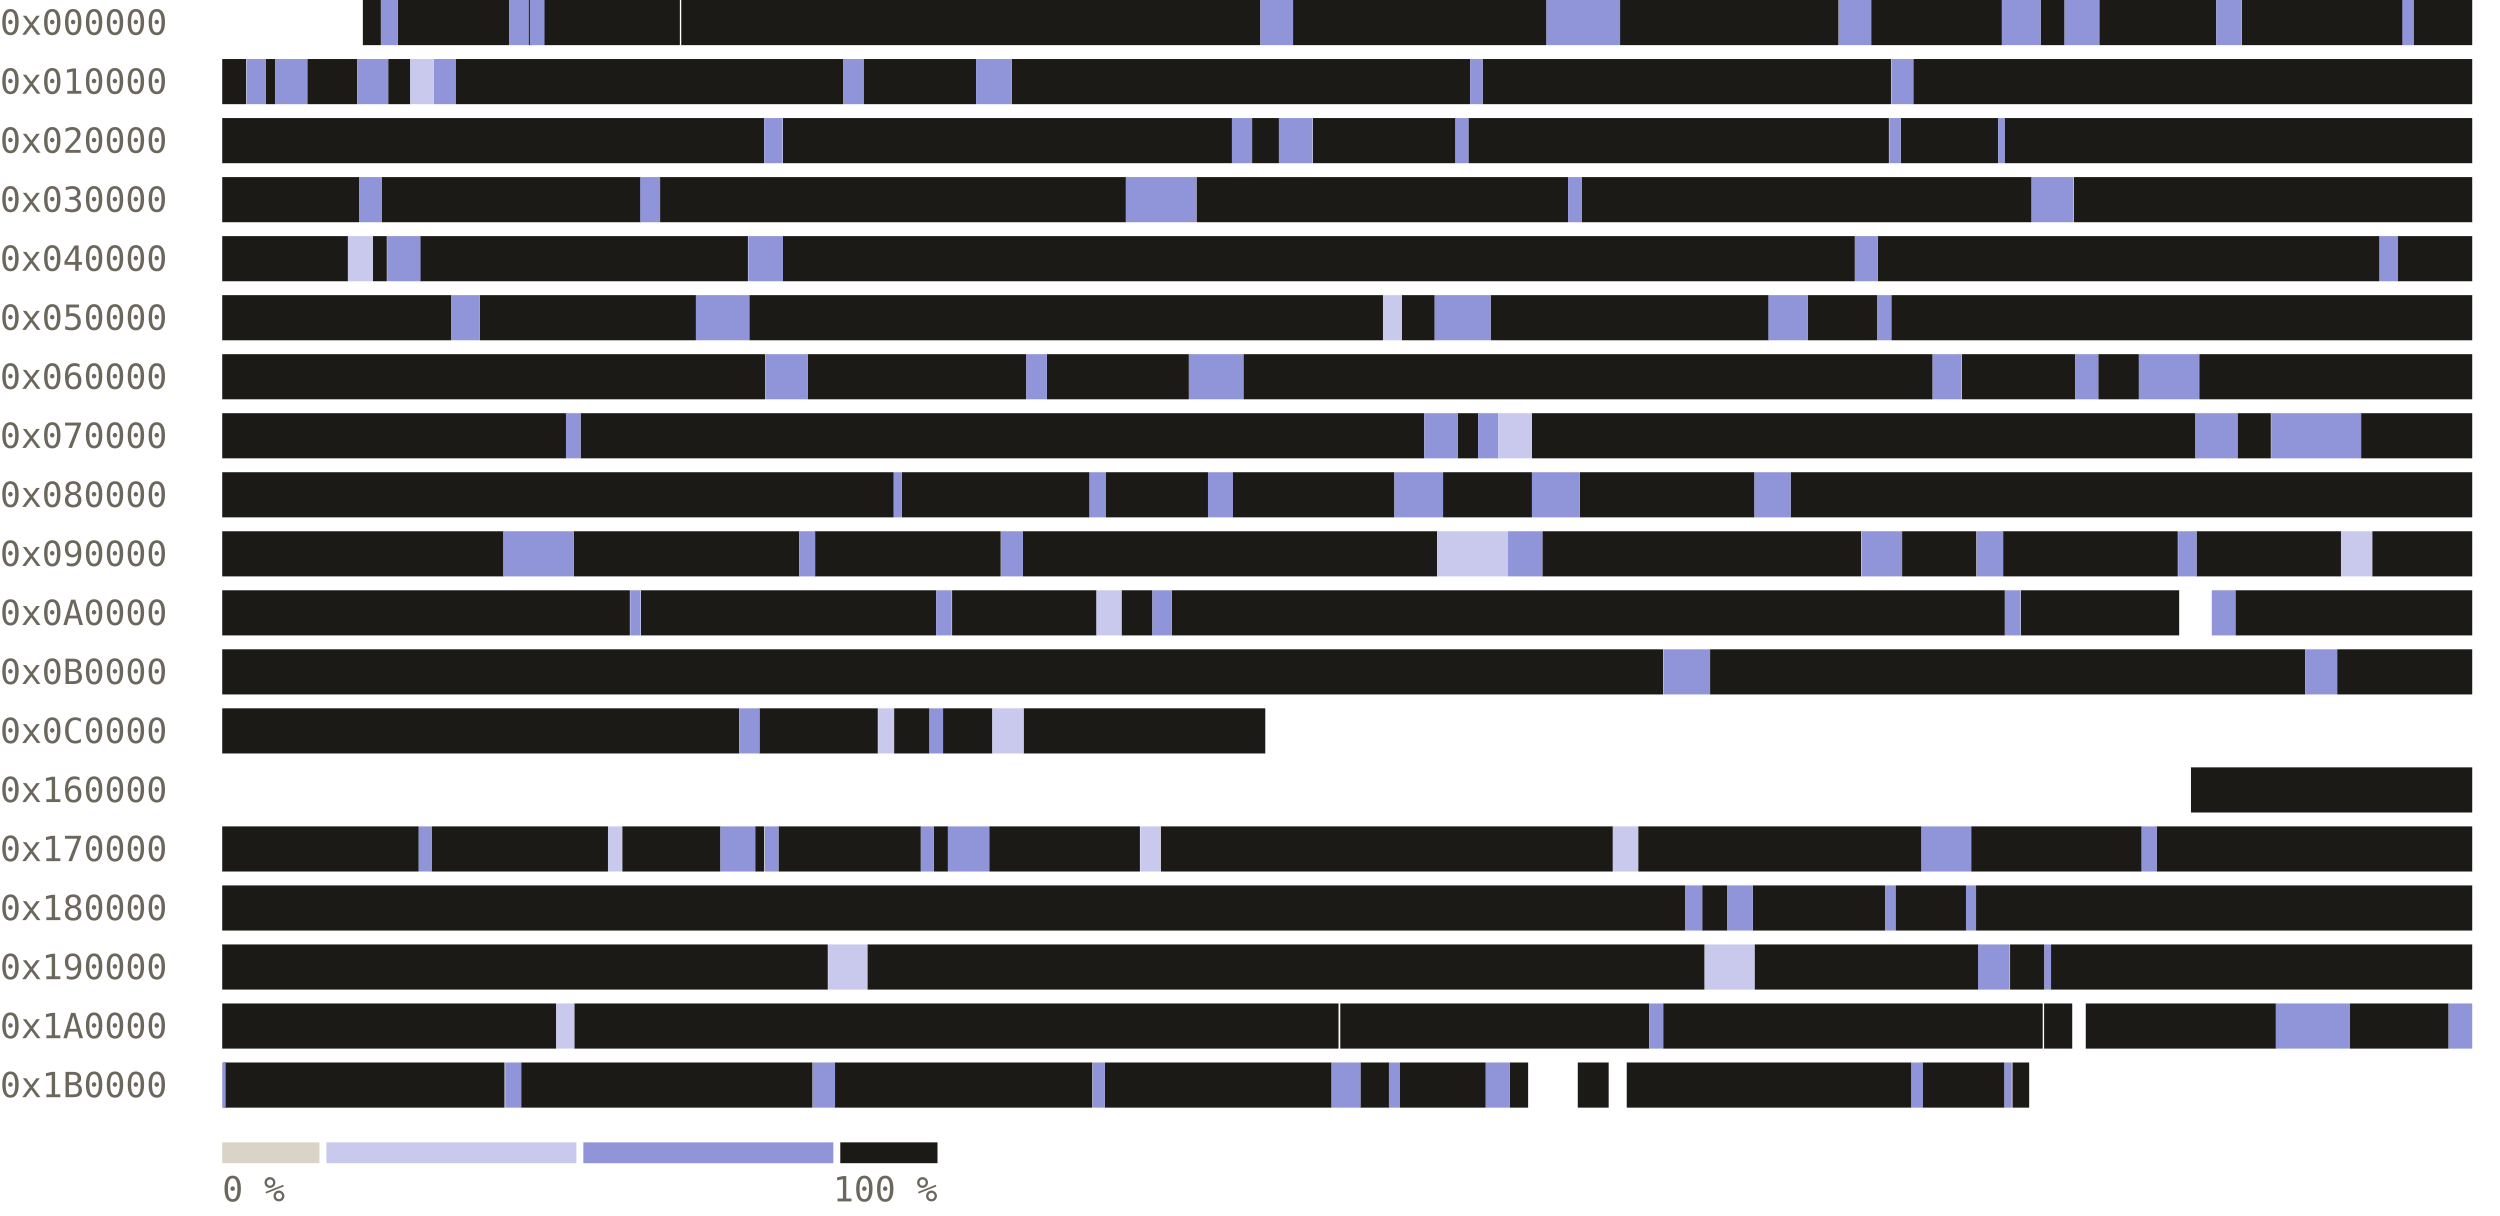
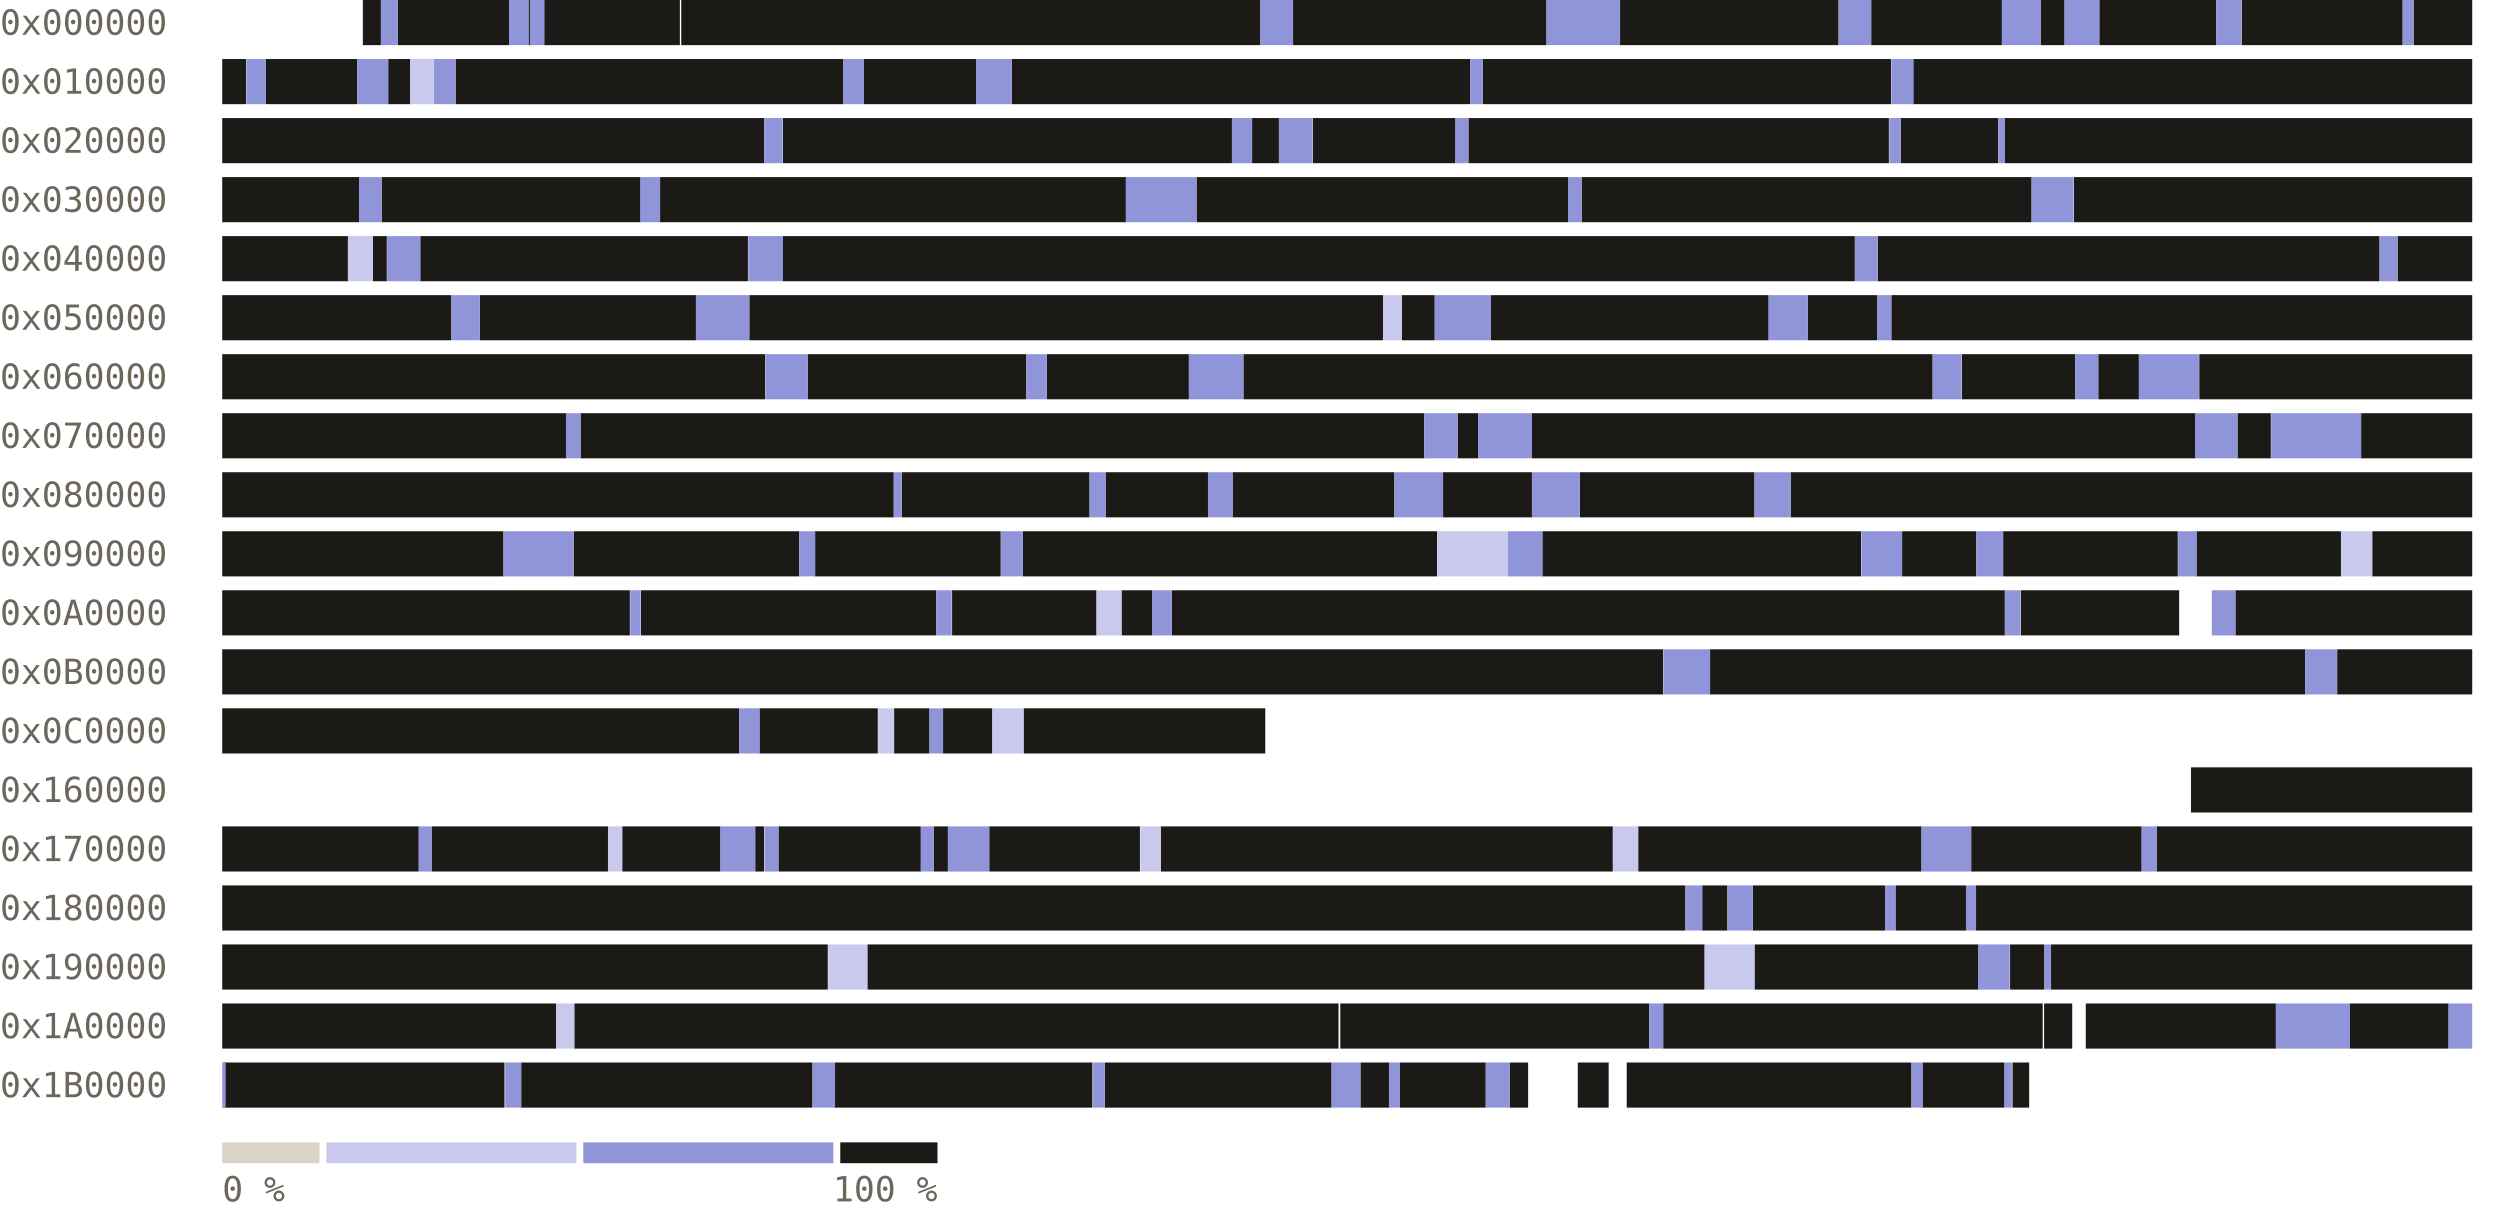
<svg xmlns="http://www.w3.org/2000/svg" viewBox="0 0 720 350" width="720" height="350">
  <style>text{font:10px monospace;fill:#6b675c}.q0{fill:#d9d4c7}.q1{fill:#e3e2f2}.q2{fill:#d6d6ef}.q3{fill:#c8c9ec}.q4{fill:#babce8}.q5{fill:#acafe4}.q6{fill:#9ea2df}.q7{fill:#9094d8}.q8{fill:#8186cf}.q9{fill:#7277c4}.q10{fill:#1b1a17}@media (prefers-color-scheme:dark){text{fill:#a8a293}.q0{fill:#4a463d}.q1{fill:#35375a}.q2{fill:#3c3f66}.q3{fill:#444772}.q4{fill:#4d517f}.q5{fill:#575b8c}.q6{fill:#62669a}.q7{fill:#6e72a8}.q8{fill:#7b7fb6}.q9{fill:#888cc4}.q10{fill:#d6d0bd}}</style>
  <text x="0" y="10">0x000000</text>
  <text x="0" y="27">0x010000</text>
  <text x="0" y="44">0x020000</text>
  <text x="0" y="61">0x030000</text>
  <text x="0" y="78">0x040000</text>
  <text x="0" y="95">0x050000</text>
  <text x="0" y="112">0x060000</text>
  <text x="0" y="129">0x070000</text>
  <text x="0" y="146">0x080000</text>
  <text x="0" y="163">0x090000</text>
  <text x="0" y="180">0x0A0000</text>
  <text x="0" y="197">0x0B0000</text>
  <text x="0" y="214">0x0C0000</text>
  <text x="0" y="231">0x160000</text>
  <text x="0" y="248">0x170000</text>
  <text x="0" y="265">0x180000</text>
  <text x="0" y="282">0x190000</text>
  <text x="0" y="299">0x1A0000</text>
  <text x="0" y="316">0x1B0000</text>
-   <path class="q10" d="M104.5 0h5.2v13h-5.2zM114.6 0h32v13h-32zM152.2 0h1v13h-1zM156.7 0h39.1v13h-39.1zM196.2 0h166.8v13h-166.8zM372.4 0h73v13h-73zM466.5 0h63v13h-63zM538.9 0h37.7v13h-37.7zM587.7 0h6.9v13h-6.9zM604.6 0h33.7v13h-33.7zM645.6 0h46.4v13h-46.4zM695.1 0h16.9v13h-16.9zM64 17h6.9v13h-6.9zM76.5 17h2.8v13h-2.8zM88.5 17h14.4v13h-14.4zM111.8 17h6.4v13h-6.4zM131.2 17h111.7v13h-111.7zM248.7 17h32.4v13h-32.4zM291.4 17h132v13h-132zM427 17h117.6v13h-117.6zM551 17h161v13h-161zM64 34h156.1v13h-156.1zM225.5 34h129.3v13h-129.3zM360.6 34h7.8v13h-7.8zM378.1 34h41.1v13h-41.1zM422.9 34h121.1v13h-121.1zM547.4 34h28.1v13h-28.1zM577.3 34h134.7v13h-134.7zM64 51h39.4v13h-39.4zM109.9 51h74.6v13h-74.6zM190.1 51h134.2v13h-134.2zM344.6 51h107v13h-107zM455.5 51h129.6v13h-129.6zM597.3 51h114.7v13h-114.7zM64 68h36.2v13h-36.2zM107.4 68h4v13h-4zM121 68h94.4v13h-94.4zM225.5 68h308.7v13h-308.7zM540.8 68h144.5v13h-144.5zM690.5 68h21.5v13h-21.5zM64 85h66v13h-66zM138.2 85h62.3v13h-62.3zM215.8 85h182.5v13h-182.5zM403.7 85h9.5v13h-9.5zM429.3 85h80.1v13h-80.1zM520.6 85h20.1v13h-20.1zM544.7 85h167.3v13h-167.3zM64 102h156.4v13h-156.4zM232.6 102h63v13h-63zM301.5 102h40.9v13h-40.9zM358.1 102h198.5v13h-198.5zM565 102h32.7v13h-32.7zM604.3 102h11.7v13h-11.7zM633.4 102h78.6v13h-78.6zM64 119h99v13h-99zM167.2 119h243v13h-243zM419.8 119h5.9v13h-5.9zM441.2 119h191.1v13h-191.1zM644.4 119h9.6v13h-9.6zM680 119h32v13h-32zM64 136h193.4v13h-193.4zM259.7 136h54.1v13h-54.1zM318.4 136h29.5v13h-29.5zM355 136h46.6v13h-46.6zM415.6 136h25.6v13h-25.6zM455 136h50.3v13h-50.3zM515.7 136h196.3v13h-196.3zM64 153h81v13h-81zM165.2 153h65v13h-65zM234.7 153h53.5v13h-53.5zM294.6 153h119.3v13h-119.3zM444.2 153h91.8v13h-91.8zM547.8 153h21.4v13h-21.4zM576.9 153h50.3v13h-50.3zM632.6 153h41.6v13h-41.6zM683.2 153h28.8v13h-28.8zM64 170h117.4v13h-117.4zM184.6 170h85v13h-85zM274.2 170h41.6v13h-41.6zM323 170h8.9v13h-8.9zM337.5 170h239.9v13h-239.9zM582 170h45.6v13h-45.6zM643.8 170h68.2v13h-68.2zM64 187h415v13h-415zM492.5 187h171.4v13h-171.4zM673.1 187h38.9v13h-38.9zM64 204h148.9v13h-148.9zM218.7 204h34.1v13h-34.1zM257.5 204h10.2v13h-10.2zM271.6 204h14.2v13h-14.2zM294.8 204h69.6v13h-69.6zM631 221h81v13h-81zM64 238h56.6v13h-56.6zM124.3 238h50.8v13h-50.8zM179.2 238h28.3v13h-28.3zM217.5 238h2.6v13h-2.6zM224.2 238h41v13h-41zM268.9 238h4.1v13h-4.1zM284.9 238h43.4v13h-43.4zM334.3 238h130.2v13h-130.2zM471.8 238h81.6v13h-81.6zM567.7 238h49.1v13h-49.1zM621.1 238h90.9v13h-90.9zM64 255h421.4v13h-421.4zM490.2 255h7.3v13h-7.3zM504.8 255h38.1v13h-38.1zM545.9 255h20.3v13h-20.3zM569.1 255h142.9v13h-142.9zM64 272h174.4v13h-174.4zM249.8 272h241.1v13h-241.1zM505.3 272h64.5v13h-64.5zM578.9 272h9.9v13h-9.9zM590.7 272h121.3v13h-121.3zM64 289h96.2v13h-96.2zM165.4 289h220.1v13h-220.1zM386 289h89v13h-89zM479 289h109.3v13h-109.3zM588.7 289h8.1v13h-8.1zM600.7 289h54.8v13h-54.8zM676.8 289h28.4v13h-28.4zM64.3 306h81v13h-81zM150.1 306h83.9v13h-83.9zM240.4 306h74.2v13h-74.2zM318.2 306h65.3v13h-65.3zM391.8 306h8.3v13h-8.3zM403.2 306h24.7v13h-24.7zM434.8 306h5.3v13h-5.3zM454.4 306h8.9v13h-8.9zM468.5 306h82v13h-82zM553.7 306h23.6v13h-23.6zM579.6 306h4.8v13h-4.8z" />
-   <path class="q7" d="M109.7 0h4.9v13h-4.9zM146.6 0h5.6v13h-5.6zM152.6 0h4.2v13h-4.2zM363 0h9.4v13h-9.4zM445.4 0h21.2v13h-21.2zM529.6 0h9.3v13h-9.3zM576.5 0h11.2v13h-11.2zM594.6 0h10v13h-10zM638.3 0h7.2v13h-7.2zM691.9 0h3.1v13h-3.1zM71 17h5.5v13h-5.5zM79.3 17h9.2v13h-9.2zM102.9 17h8.9v13h-8.9zM124.9 17h6.2v13h-6.2zM242.9 17h5.8v13h-5.8zM281.1 17h10.3v13h-10.3zM423.4 17h3.6v13h-3.6zM544.7 17h6.4v13h-6.4zM220.1 34h5.3v13h-5.3zM354.8 34h5.8v13h-5.8zM368.3 34h9.7v13h-9.7zM419.1 34h3.8v13h-3.8zM544.1 34h3.3v13h-3.3zM575.5 34h1.9v13h-1.9zM103.4 51h6.5v13h-6.5zM184.4 51h5.7v13h-5.7zM324.2 51h20.3v13h-20.3zM451.6 51h3.9v13h-3.9zM585.1 51h12.1v13h-12.1zM111.5 68h9.6v13h-9.6zM215.5 68h10v13h-10zM534.2 68h6.6v13h-6.6zM685.4 68h5.1v13h-5.1zM130 85h8.2v13h-8.2zM200.4 85h15.4v13h-15.4zM413.2 85h16.1v13h-16.1zM509.3 85h11.3v13h-11.3zM540.7 85h4v13h-4zM220.5 102h12.1v13h-12.1zM295.6 102h5.9v13h-5.9zM342.4 102h15.7v13h-15.7zM556.6 102h8.3v13h-8.3zM597.7 102h6.6v13h-6.6zM616 102h17.3v13h-17.3zM163 119h4.2v13h-4.2zM410.2 119h9.6v13h-9.6zM425.7 119h5.8v13h-5.8zM632.2 119h12.2v13h-12.2zM654.1 119h25.9v13h-25.9zM257.4 136h2.3v13h-2.3zM313.8 136h4.6v13h-4.6zM347.9 136h7.2v13h-7.2zM401.6 136h14v13h-14zM441.2 136h13.8v13h-13.8zM505.3 136h10.4v13h-10.4zM145 153h20.1v13h-20.1zM230.2 153h4.6v13h-4.6zM288.3 153h6.3v13h-6.3zM434.3 153h9.9v13h-9.9zM536.1 153h11.7v13h-11.7zM569.3 153h7.6v13h-7.6zM627.3 153h5.3v13h-5.3zM181.5 170h3v13h-3zM269.6 170h4.5v13h-4.5zM331.9 170h5.6v13h-5.6zM577.4 170h4.5v13h-4.5zM637 170h6.8v13h-6.8zM479.1 187h13.4v13h-13.4zM663.9 187h9.2v13h-9.2zM212.9 204h5.9v13h-5.9zM267.7 204h3.9v13h-3.9zM120.6 238h3.7v13h-3.7zM207.5 238h10v13h-10zM220.3 238h3.9v13h-3.9zM265.2 238h3.7v13h-3.7zM273 238h11.9v13h-11.9zM553.4 238h14.3v13h-14.3zM616.8 238h4.3v13h-4.3zM485.5 255h4.8v13h-4.8zM497.6 255h7.2v13h-7.2zM542.9 255h3v13h-3zM566.2 255h2.9v13h-2.9zM569.7 272h9.1v13h-9.1zM588.8 272h1.9v13h-1.9zM475 289h4v13h-4zM655.4 289h21.4v13h-21.4zM705.2 289h6.8v13h-6.8zM64 306h1v13h-1zM145.5 306h4.6v13h-4.6zM234.1 306h6.4v13h-6.4zM314.7 306h3.5v13h-3.5zM383.5 306h8.3v13h-8.3zM400 306h3.2v13h-3.2zM427.9 306h6.9v13h-6.9zM550.6 306h3.2v13h-3.2zM577.3 306h2.1v13h-2.1z" />
-   <path class="q3" d="M118.1 17h6.8v13h-6.8zM100.2 68h7.2v13h-7.2zM398.3 85h5.4v13h-5.4zM431.5 119h9.7v13h-9.7zM413.9 153h20.4v13h-20.4zM674.2 153h9v13h-9zM315.8 170h7.2v13h-7.2zM252.9 204h4.6v13h-4.6zM285.8 204h9v13h-9zM175.1 238h4.1v13h-4.1zM328.4 238h5.8v13h-5.8zM464.5 238h7.3v13h-7.3zM238.5 272h11.3v13h-11.3zM491 272h14.3v13h-14.3zM160.2 289h5.2v13h-5.2z" />
+   <path class="q10" d="M104.5 0h5.2v13h-5.2zM114.6 0h32v13h-32zM152.2 0h1v13h-1zM156.7 0h39.1v13h-39.1zM196.2 0h166.8v13h-166.8zM372.4 0h73v13h-73zM466.5 0h63v13h-63zM538.9 0h37.7v13h-37.7zM587.7 0h6.9v13h-6.9zM604.6 0h33.7v13h-33.7zM645.6 0h46.4v13h-46.4zM695.1 0h16.9v13h-16.9zM64 17h6.9v13h-6.9zM76.5 17h26.4v13h-26.4zM111.8 17h6.4v13h-6.4zM131.2 17h111.7v13h-111.7zM248.7 17h32.4v13h-32.4zM291.4 17h132v13h-132zM427 17h117.6v13h-117.6zM551 17h161v13h-161zM64 34h156.1v13h-156.1zM225.5 34h129.3v13h-129.3zM360.6 34h7.8v13h-7.8zM378.1 34h41.1v13h-41.1zM422.9 34h121.1v13h-121.1zM547.4 34h28.1v13h-28.1zM577.3 34h134.7v13h-134.7zM64 51h39.4v13h-39.4zM109.9 51h74.6v13h-74.6zM190.1 51h134.2v13h-134.2zM344.6 51h107v13h-107zM455.5 51h129.6v13h-129.6zM597.3 51h114.7v13h-114.7zM64 68h36.2v13h-36.2zM107.4 68h4v13h-4zM121 68h94.4v13h-94.4zM225.5 68h308.7v13h-308.7zM540.8 68h144.5v13h-144.5zM690.5 68h21.5v13h-21.5zM64 85h66v13h-66zM138.2 85h62.3v13h-62.3zM215.8 85h182.5v13h-182.5zM403.7 85h9.5v13h-9.5zM429.3 85h80.1v13h-80.1zM520.6 85h20.1v13h-20.1zM544.7 85h167.3v13h-167.3zM64 102h156.4v13h-156.4zM232.6 102h63v13h-63zM301.5 102h40.9v13h-40.9zM358.1 102h198.5v13h-198.5zM565 102h32.7v13h-32.7zM604.3 102h11.7v13h-11.7zM633.4 102h78.6v13h-78.6zM64 119h99v13h-99zM167.2 119h243v13h-243zM419.8 119h5.9v13h-5.9zM441.2 119h191.1v13h-191.1zM644.4 119h9.6v13h-9.6zM680 119h32v13h-32zM64 136h193.4v13h-193.4zM259.7 136h54.1v13h-54.1zM318.4 136h29.5v13h-29.5zM355 136h46.6v13h-46.6zM415.6 136h25.6v13h-25.6zM455 136h50.3v13h-50.3zM515.7 136h196.3v13h-196.3zM64 153h81v13h-81zM165.2 153h65v13h-65zM234.7 153h53.5v13h-53.5zM294.6 153h119.3v13h-119.3zM444.2 153h91.8v13h-91.8zM547.8 153h21.4v13h-21.4zM576.9 153h50.3v13h-50.3zM632.6 153h41.6v13h-41.6zM683.2 153h28.8v13h-28.8zM64 170h117.4v13h-117.4zM184.6 170h85v13h-85zM274.2 170h41.6v13h-41.6zM323 170h8.9v13h-8.9zM337.5 170h239.9v13h-239.9zM582 170h45.6v13h-45.6zM643.8 170h68.2v13h-68.2zM64 187h415v13h-415zM492.5 187h171.4v13h-171.4zM673.1 187h38.9v13h-38.9zM64 204h148.9v13h-148.9zM218.7 204h34.1v13h-34.1zM257.5 204h10.2v13h-10.2zM271.6 204h14.2v13h-14.2zM294.8 204h69.6v13h-69.6zM631 221h81v13h-81zM64 238h56.6v13h-56.6zM124.3 238h50.8v13h-50.8zM179.2 238h28.3v13h-28.3zM217.5 238h2.6v13h-2.6zM224.2 238h41v13h-41zM268.9 238h4.1v13h-4.1zM284.9 238h43.4v13h-43.4zM334.3 238h130.2v13h-130.2zM471.8 238h81.6v13h-81.6zM567.7 238h49.1v13h-49.1zM621.1 238h90.9v13h-90.9zM64 255h421.4v13h-421.4zM490.2 255h7.3v13h-7.3zM504.8 255h38.1v13h-38.1zM545.9 255h20.3v13h-20.3zM569.1 255h142.9v13h-142.9zM64 272h174.4v13h-174.4zM249.8 272h241.1v13h-241.1zM505.3 272h64.5v13h-64.5zM578.9 272h9.9v13h-9.9zM590.7 272h121.3v13h-121.3zM64 289h96.2v13h-96.2zM165.4 289h220.1v13h-220.1zM386 289h89v13h-89zM479 289h109.3v13h-109.3zM588.7 289h8.1v13h-8.1zM600.7 289h54.8v13h-54.8zM676.8 289h28.4v13h-28.4zM64.3 306h81v13h-81zM150.1 306h83.9v13h-83.9zM240.4 306h74.2v13h-74.2zM318.2 306h65.3v13h-65.3zM391.8 306h8.3v13h-8.3zM403.2 306h24.7v13h-24.7zM434.8 306h5.3v13h-5.3zM454.4 306h8.9v13h-8.9zM468.5 306h82v13h-82zM553.7 306h23.6v13h-23.6zM579.6 306h4.8v13h-4.8z" />
+   <path class="q7" d="M109.7 0h4.9v13h-4.9zM146.6 0h5.6v13h-5.6zM152.6 0h4.2v13h-4.2zM363 0h9.4v13h-9.4zM445.4 0h21.2v13h-21.2zM529.6 0h9.3v13h-9.3zM576.5 0h11.2v13h-11.2zM594.6 0h10v13h-10zM638.3 0h7.2v13h-7.2zM691.9 0h3.1v13h-3.1zM71 17h5.5v13h-5.5zM102.9 17h8.9v13h-8.9zM124.9 17h6.2v13h-6.2zM242.9 17h5.8v13h-5.8zM281.1 17h10.3v13h-10.3zM423.4 17h3.6v13h-3.6zM544.7 17h6.4v13h-6.4zM220.1 34h5.3v13h-5.3zM354.8 34h5.8v13h-5.8zM368.3 34h9.7v13h-9.7zM419.1 34h3.8v13h-3.8zM544.1 34h3.3v13h-3.3zM575.5 34h1.9v13h-1.9zM103.4 51h6.5v13h-6.5zM184.4 51h5.7v13h-5.7zM324.2 51h20.3v13h-20.3zM451.6 51h3.9v13h-3.9zM585.1 51h12.1v13h-12.1zM111.5 68h9.6v13h-9.6zM215.5 68h10v13h-10zM534.2 68h6.6v13h-6.6zM685.4 68h5.1v13h-5.1zM130 85h8.2v13h-8.2zM200.4 85h15.4v13h-15.4zM413.2 85h16.1v13h-16.1zM509.3 85h11.3v13h-11.3zM540.7 85h4v13h-4zM220.5 102h12.1v13h-12.1zM295.6 102h5.9v13h-5.9zM342.4 102h15.7v13h-15.7zM556.6 102h8.3v13h-8.3zM597.7 102h6.6v13h-6.6zM616 102h17.3v13h-17.3zM163 119h4.2v13h-4.2zM410.2 119h9.6v13h-9.6zM425.7 119h15.5v13h-15.5zM632.2 119h12.2v13h-12.2zM654.1 119h25.9v13h-25.9zM257.4 136h2.3v13h-2.3zM313.8 136h4.6v13h-4.6zM347.9 136h7.2v13h-7.2zM401.6 136h14v13h-14zM441.2 136h13.8v13h-13.8zM505.3 136h10.4v13h-10.4zM145 153h20.1v13h-20.1zM230.2 153h4.6v13h-4.6zM288.3 153h6.3v13h-6.3zM434.3 153h9.9v13h-9.9zM536.1 153h11.7v13h-11.7zM569.3 153h7.6v13h-7.6zM627.3 153h5.3v13h-5.3zM181.5 170h3v13h-3zM269.6 170h4.5v13h-4.5zM331.9 170h5.6v13h-5.6zM577.4 170h4.5v13h-4.5zM637 170h6.8v13h-6.8zM479.1 187h13.4v13h-13.4zM663.9 187h9.2v13h-9.2zM212.9 204h5.9v13h-5.9zM267.7 204h3.9v13h-3.9zM120.6 238h3.7v13h-3.7zM207.5 238h10v13h-10zM220.3 238h3.9v13h-3.9zM265.2 238h3.7v13h-3.7zM273 238h11.9v13h-11.9zM553.4 238h14.3v13h-14.3zM616.8 238h4.3v13h-4.3zM485.5 255h4.8v13h-4.8zM497.6 255h7.2v13h-7.2zM542.9 255h3v13h-3zM566.2 255h2.9v13h-2.9zM569.7 272h9.1v13h-9.1zM588.8 272h1.9v13h-1.9zM475 289h4v13h-4zM655.4 289h21.4v13h-21.4zM705.2 289h6.8v13h-6.8zM64 306h1v13h-1zM145.5 306h4.6v13h-4.6zM234.1 306h6.4v13h-6.4zM314.7 306h3.5v13h-3.5zM383.5 306h8.3v13h-8.3zM400 306h3.2v13h-3.2zM427.9 306h6.9v13h-6.9zM550.6 306h3.2v13h-3.2zM577.3 306h2.1v13h-2.1z" />
+   <path class="q3" d="M118.1 17h6.8v13h-6.8zM100.2 68h7.2v13h-7.2zM398.3 85h5.4v13h-5.4zM413.9 153h20.4v13h-20.4zM674.2 153h9v13h-9zM315.8 170h7.2v13h-7.2zM252.9 204h4.6v13h-4.6zM285.8 204h9v13h-9zM175.1 238h4.1v13h-4.1zM328.4 238h5.8v13h-5.8zM464.5 238h7.3v13h-7.3zM238.5 272h11.3v13h-11.3zM491 272h14.3v13h-14.3zM160.2 289h5.2v13h-5.2z" />
  <rect class="q0" x="64" y="329" width="28" height="6" />
  <rect class="q3" x="94" y="329" width="72" height="6" />
  <rect class="q7" x="168" y="329" width="72" height="6" />
  <rect class="q10" x="242" y="329" width="28" height="6" />
  <text x="64" y="346">0 %</text>
  <text x="270" y="346" text-anchor="end">100 %</text>
</svg>
